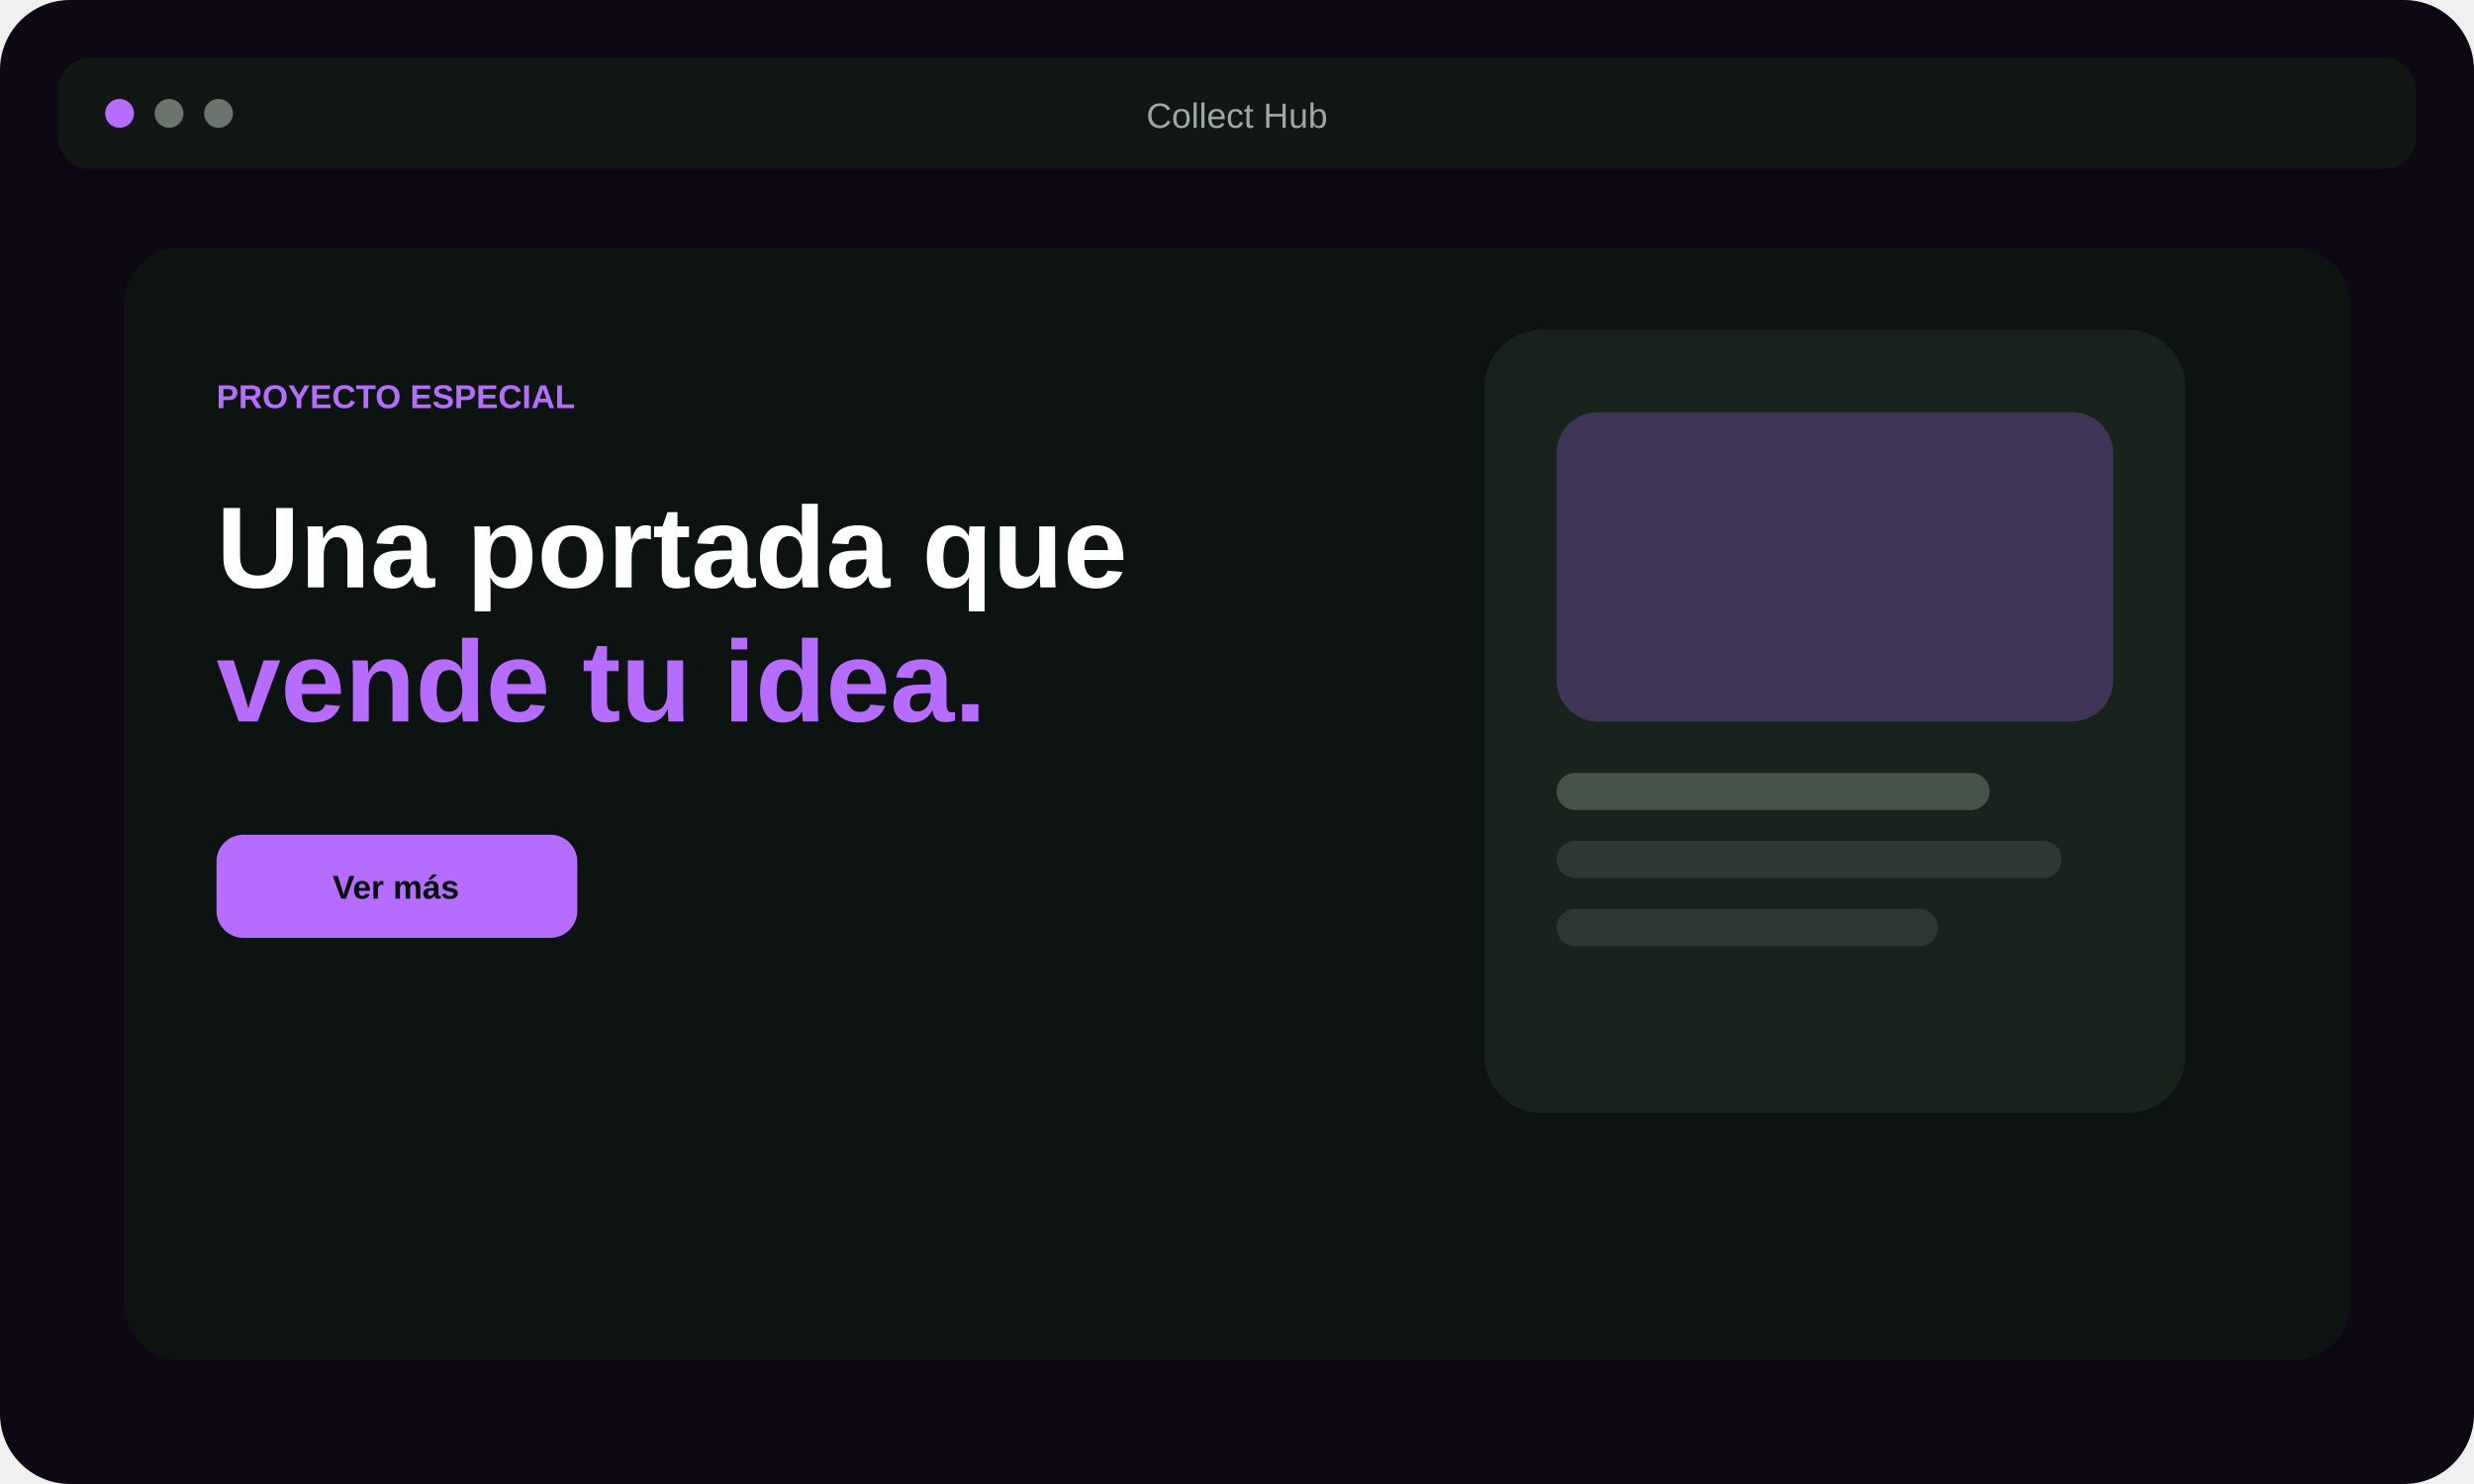
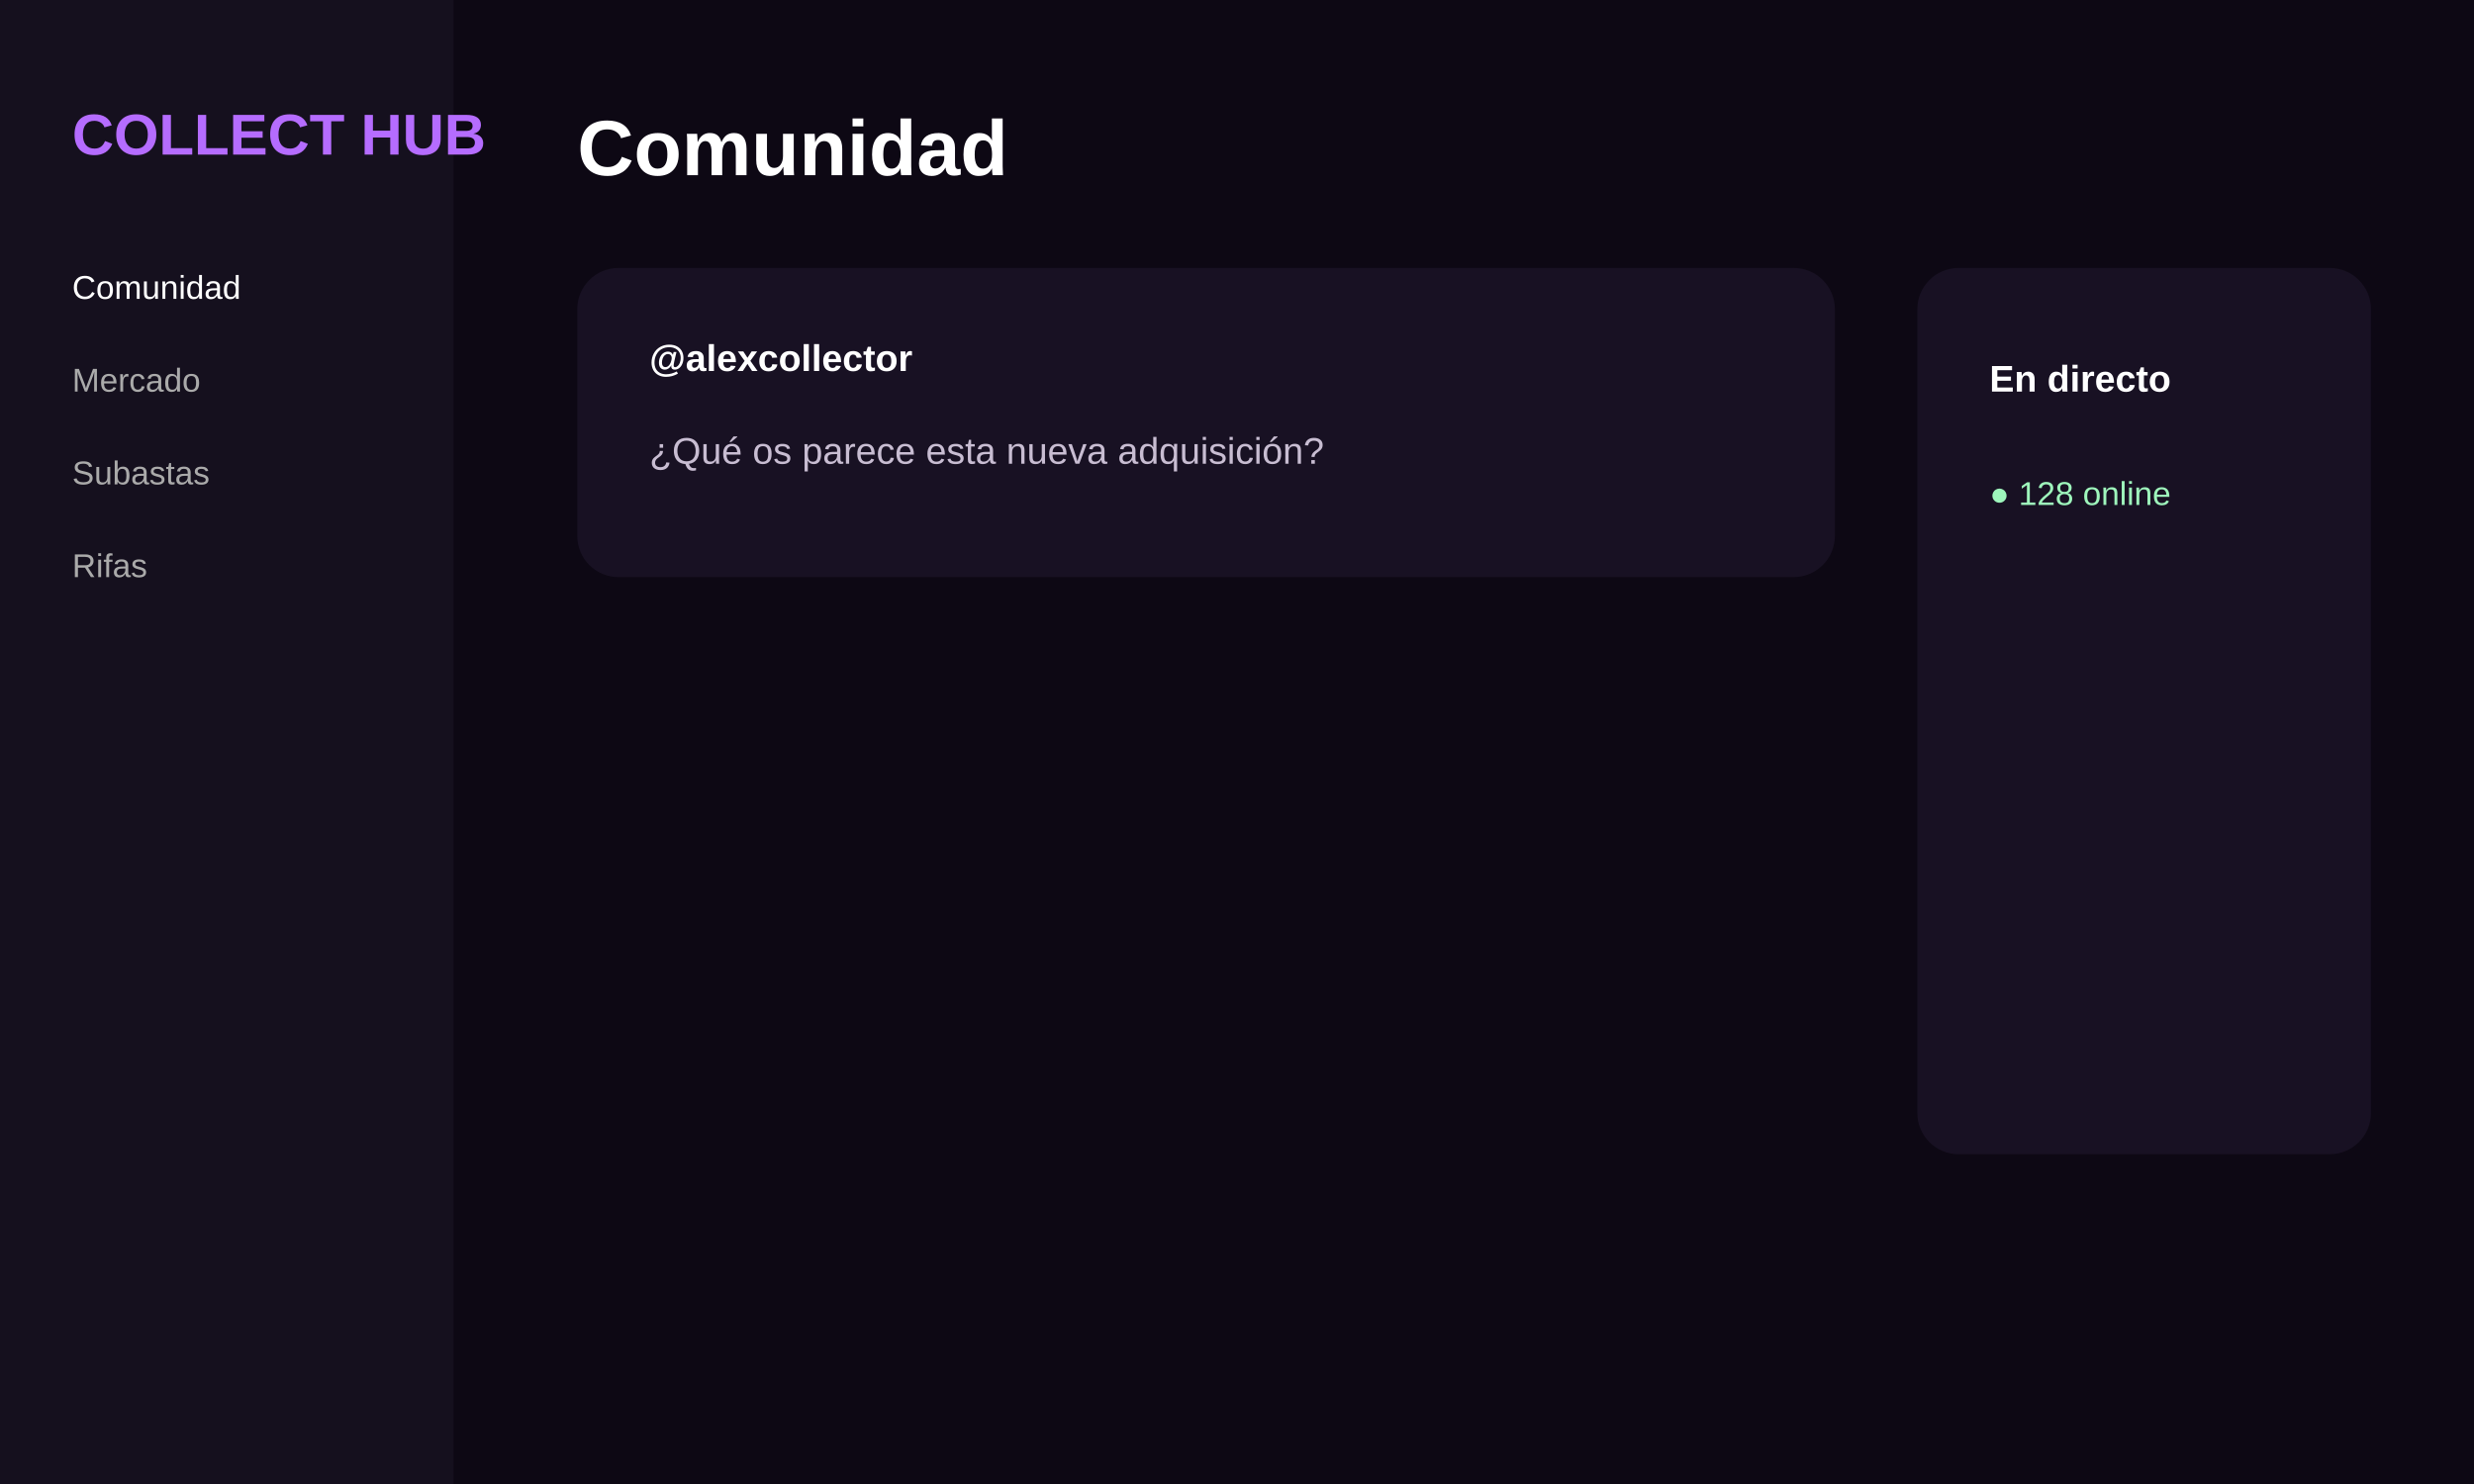
- <svg xmlns="http://www.w3.org/2000/svg" width="1200" height="720" viewBox="0 0 1200 720">
-   <rect width="1200" height="720" rx="34" fill="#0d0814" />
-   <rect x="28" y="28" width="1144" height="54" rx="16" fill="#121816" opacity=".96" />
-   <circle cx="58" cy="55" r="7" fill="#b56cff" />
-   <circle cx="82" cy="55" r="7" fill="#6b756e" />
-   <circle cx="106" cy="55" r="7" fill="#6b756e" />
-   <text x="600" y="62" text-anchor="middle" font-family="Arial,sans-serif" font-size="17" fill="#9da9a2">Collect Hub</text>
-   <rect x="60" y="120" width="1080" height="540" rx="28" fill="#0d1311" />
-   <text x="105" y="198" font-family="Arial,sans-serif" font-size="16" font-weight="700" fill="#b56cff">PROYECTO ESPECIAL</text>
-   <text x="105" y="285" font-family="Arial,sans-serif" font-size="56" font-weight="800" fill="#ffffff">Una portada que</text>
-   <text x="105" y="350" font-family="Arial,sans-serif" font-size="56" font-weight="800" fill="#b56cff">vende tu idea.</text>
-   <rect x="105" y="405" width="175" height="50" rx="13" fill="#b56cff" />
-   <text x="192" y="436" text-anchor="middle" font-family="Arial" font-size="16" font-weight="700" fill="#08100b">Ver más</text>
-   <rect x="720" y="160" width="340" height="380" rx="28" fill="#18231d" />
-   <rect x="755" y="200" width="270" height="150" rx="20" fill="#b56cff" opacity=".25" />
-   <rect x="755" y="375" width="210" height="18" rx="9" fill="#45534a" />
-   <rect x="755" y="408" width="245" height="18" rx="9" fill="#2c3831" />
-   <rect x="755" y="441" width="185" height="18" rx="9" fill="#2c3831" />
+ <svg xmlns="http://www.w3.org/2000/svg" width="1200" height="720">
+   <rect width="1200" height="720" fill="#0d0814" />
+   <rect x="0" y="0" width="220" height="720" fill="#15101e" />
+   <text x="35" y="75" font-family="Arial" font-size="28" font-weight="800" fill="#b56cff">COLLECT HUB</text>
+   <text x="35" y="145" font-family="Arial" font-size="16" fill="#fff">Comunidad</text>
+   <text x="35" y="190" font-family="Arial" font-size="16" fill="#aaa">Mercado</text>
+   <text x="35" y="235" font-family="Arial" font-size="16" fill="#aaa">Subastas</text>
+   <text x="35" y="280" font-family="Arial" font-size="16" fill="#aaa">Rifas</text>
+   <text x="280" y="85" font-family="Arial" font-size="38" font-weight="800" fill="#fff">Comunidad</text>
+   <rect x="280" y="130" width="610" height="150" rx="20" fill="#181123" />
+   <text x="315" y="180" font-family="Arial" font-size="18" font-weight="700" fill="#fff">@alexcollector</text>
+   <text x="315" y="225" font-family="Arial" font-size="18" fill="#c8bdd2">¿Qué os parece esta nueva adquisición?</text>
+   <rect x="930" y="130" width="220" height="430" rx="20" fill="#181123" />
+   <text x="965" y="190" font-family="Arial" font-size="18" font-weight="700" fill="#fff">En directo</text>
+   <text x="965" y="245" font-family="Arial" font-size="16" fill="#9ef6bc">● 128 online</text>
</svg>
